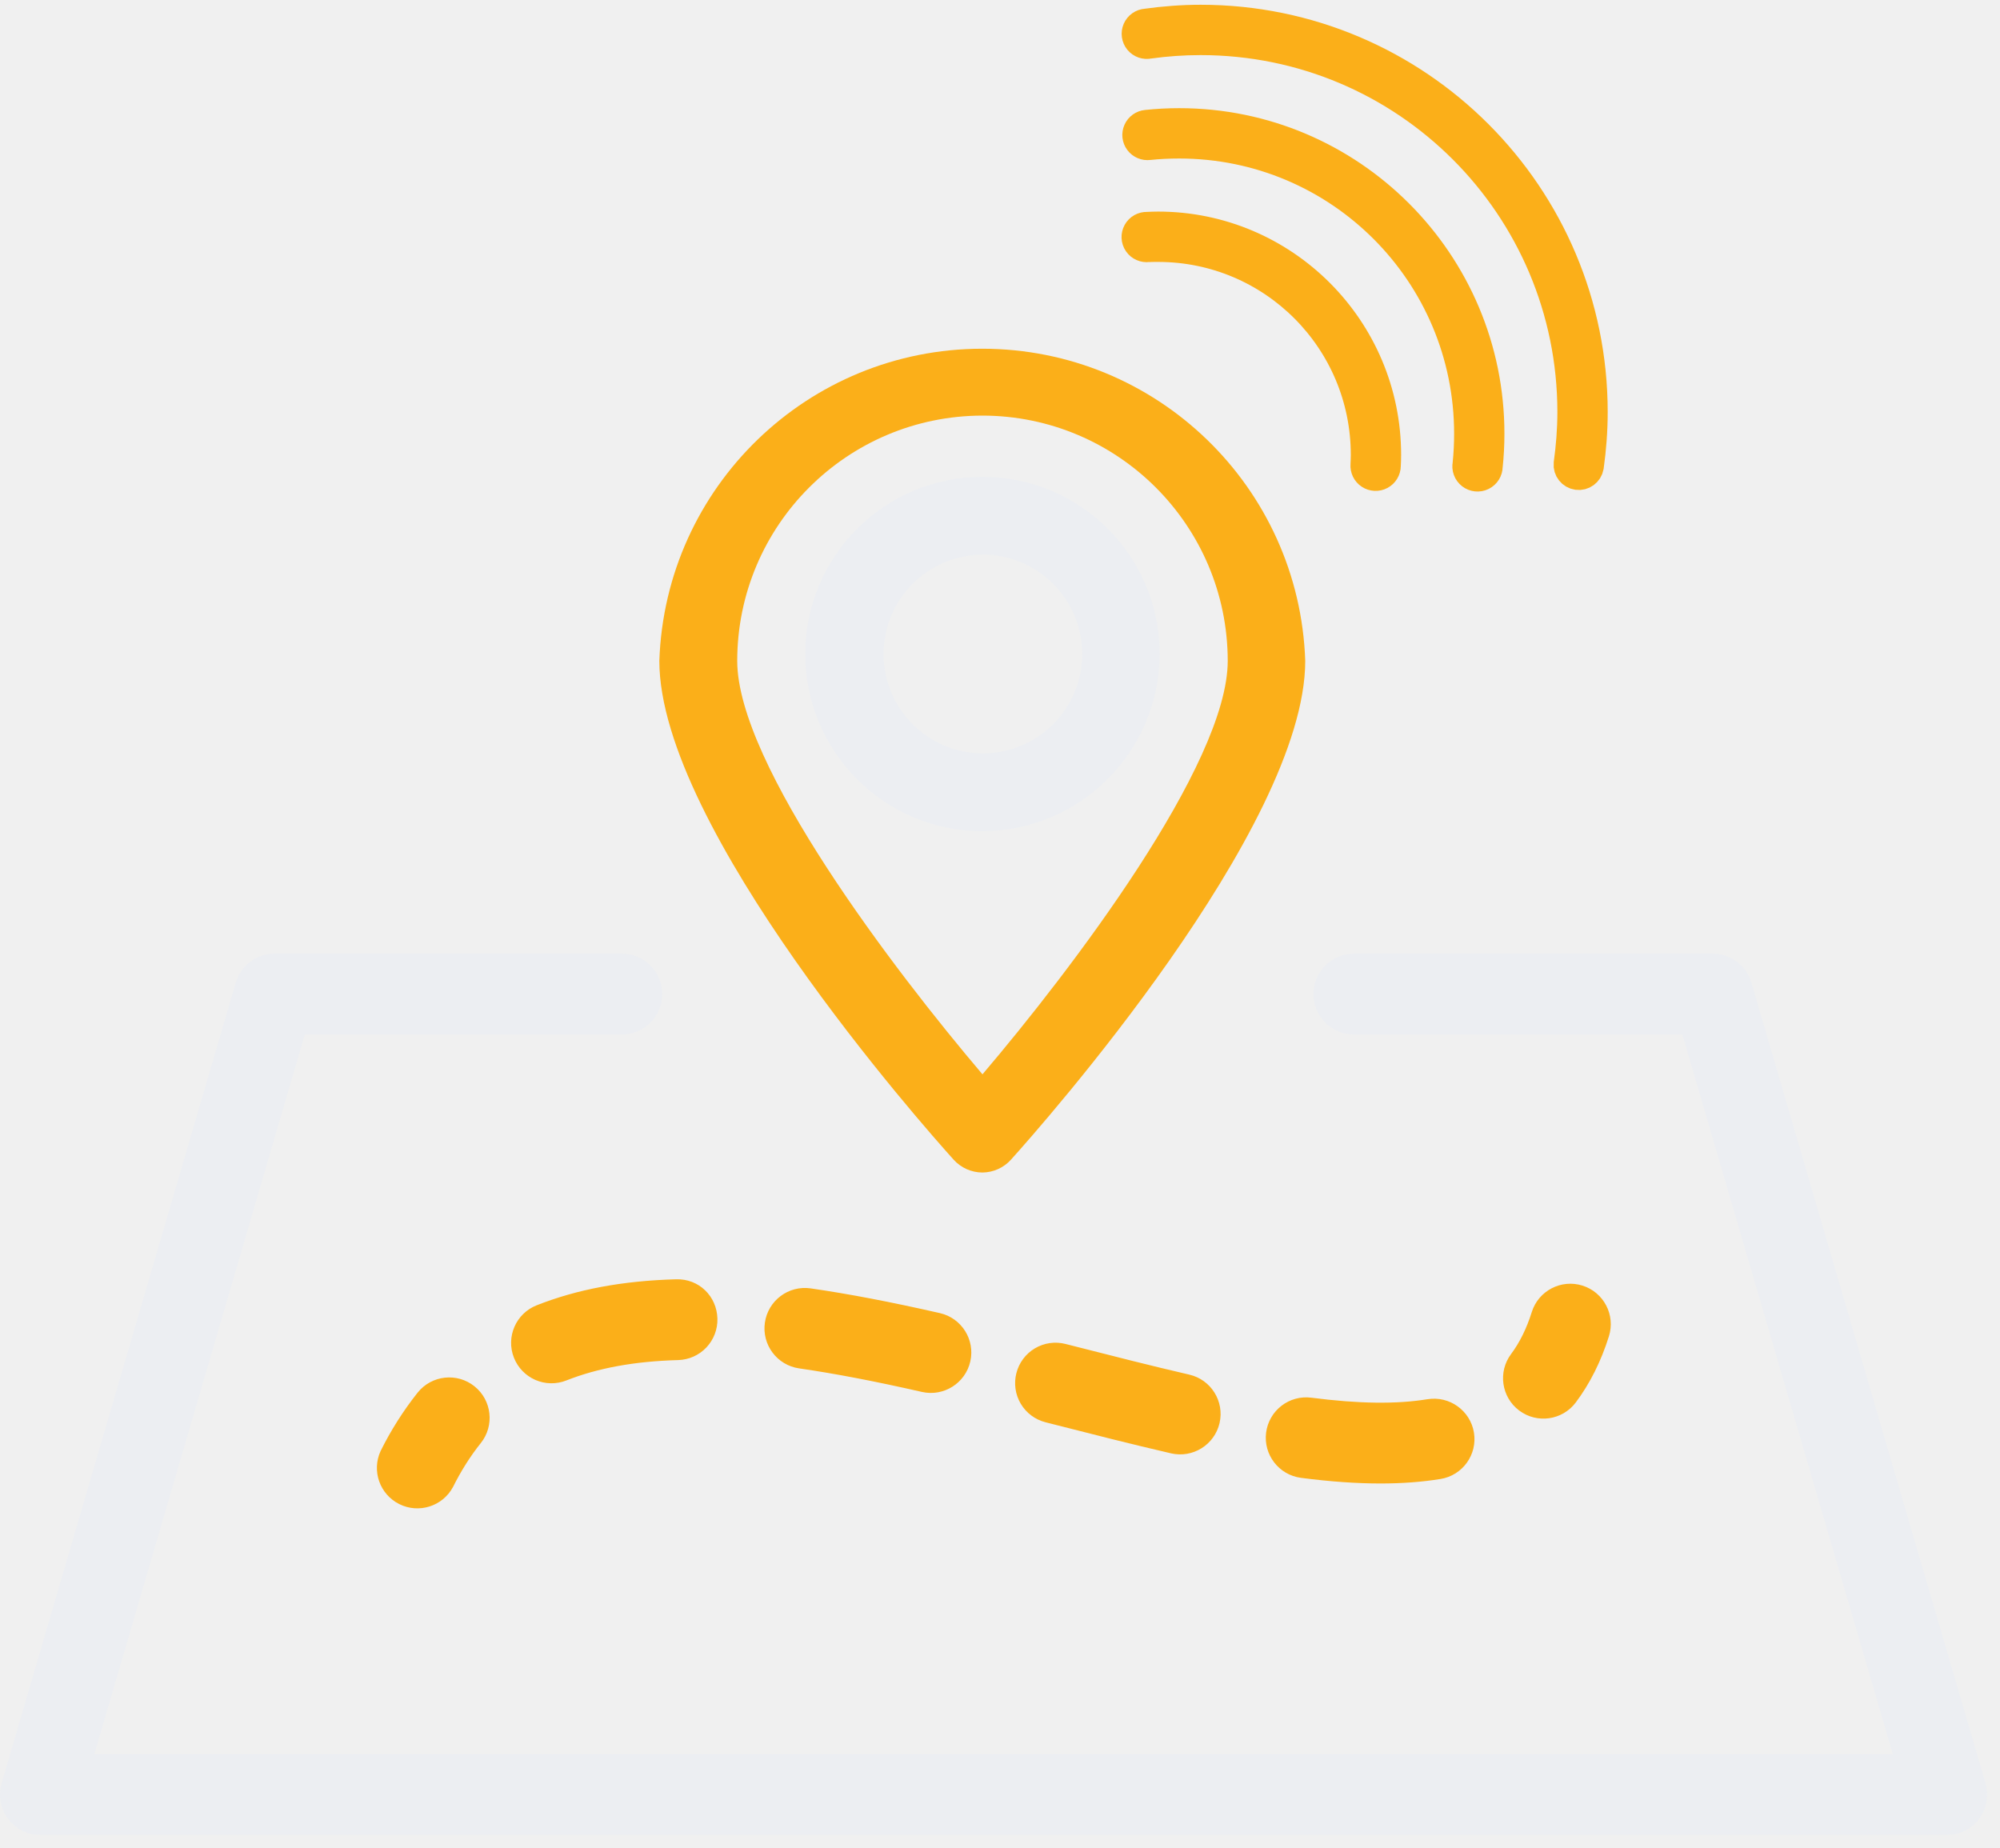
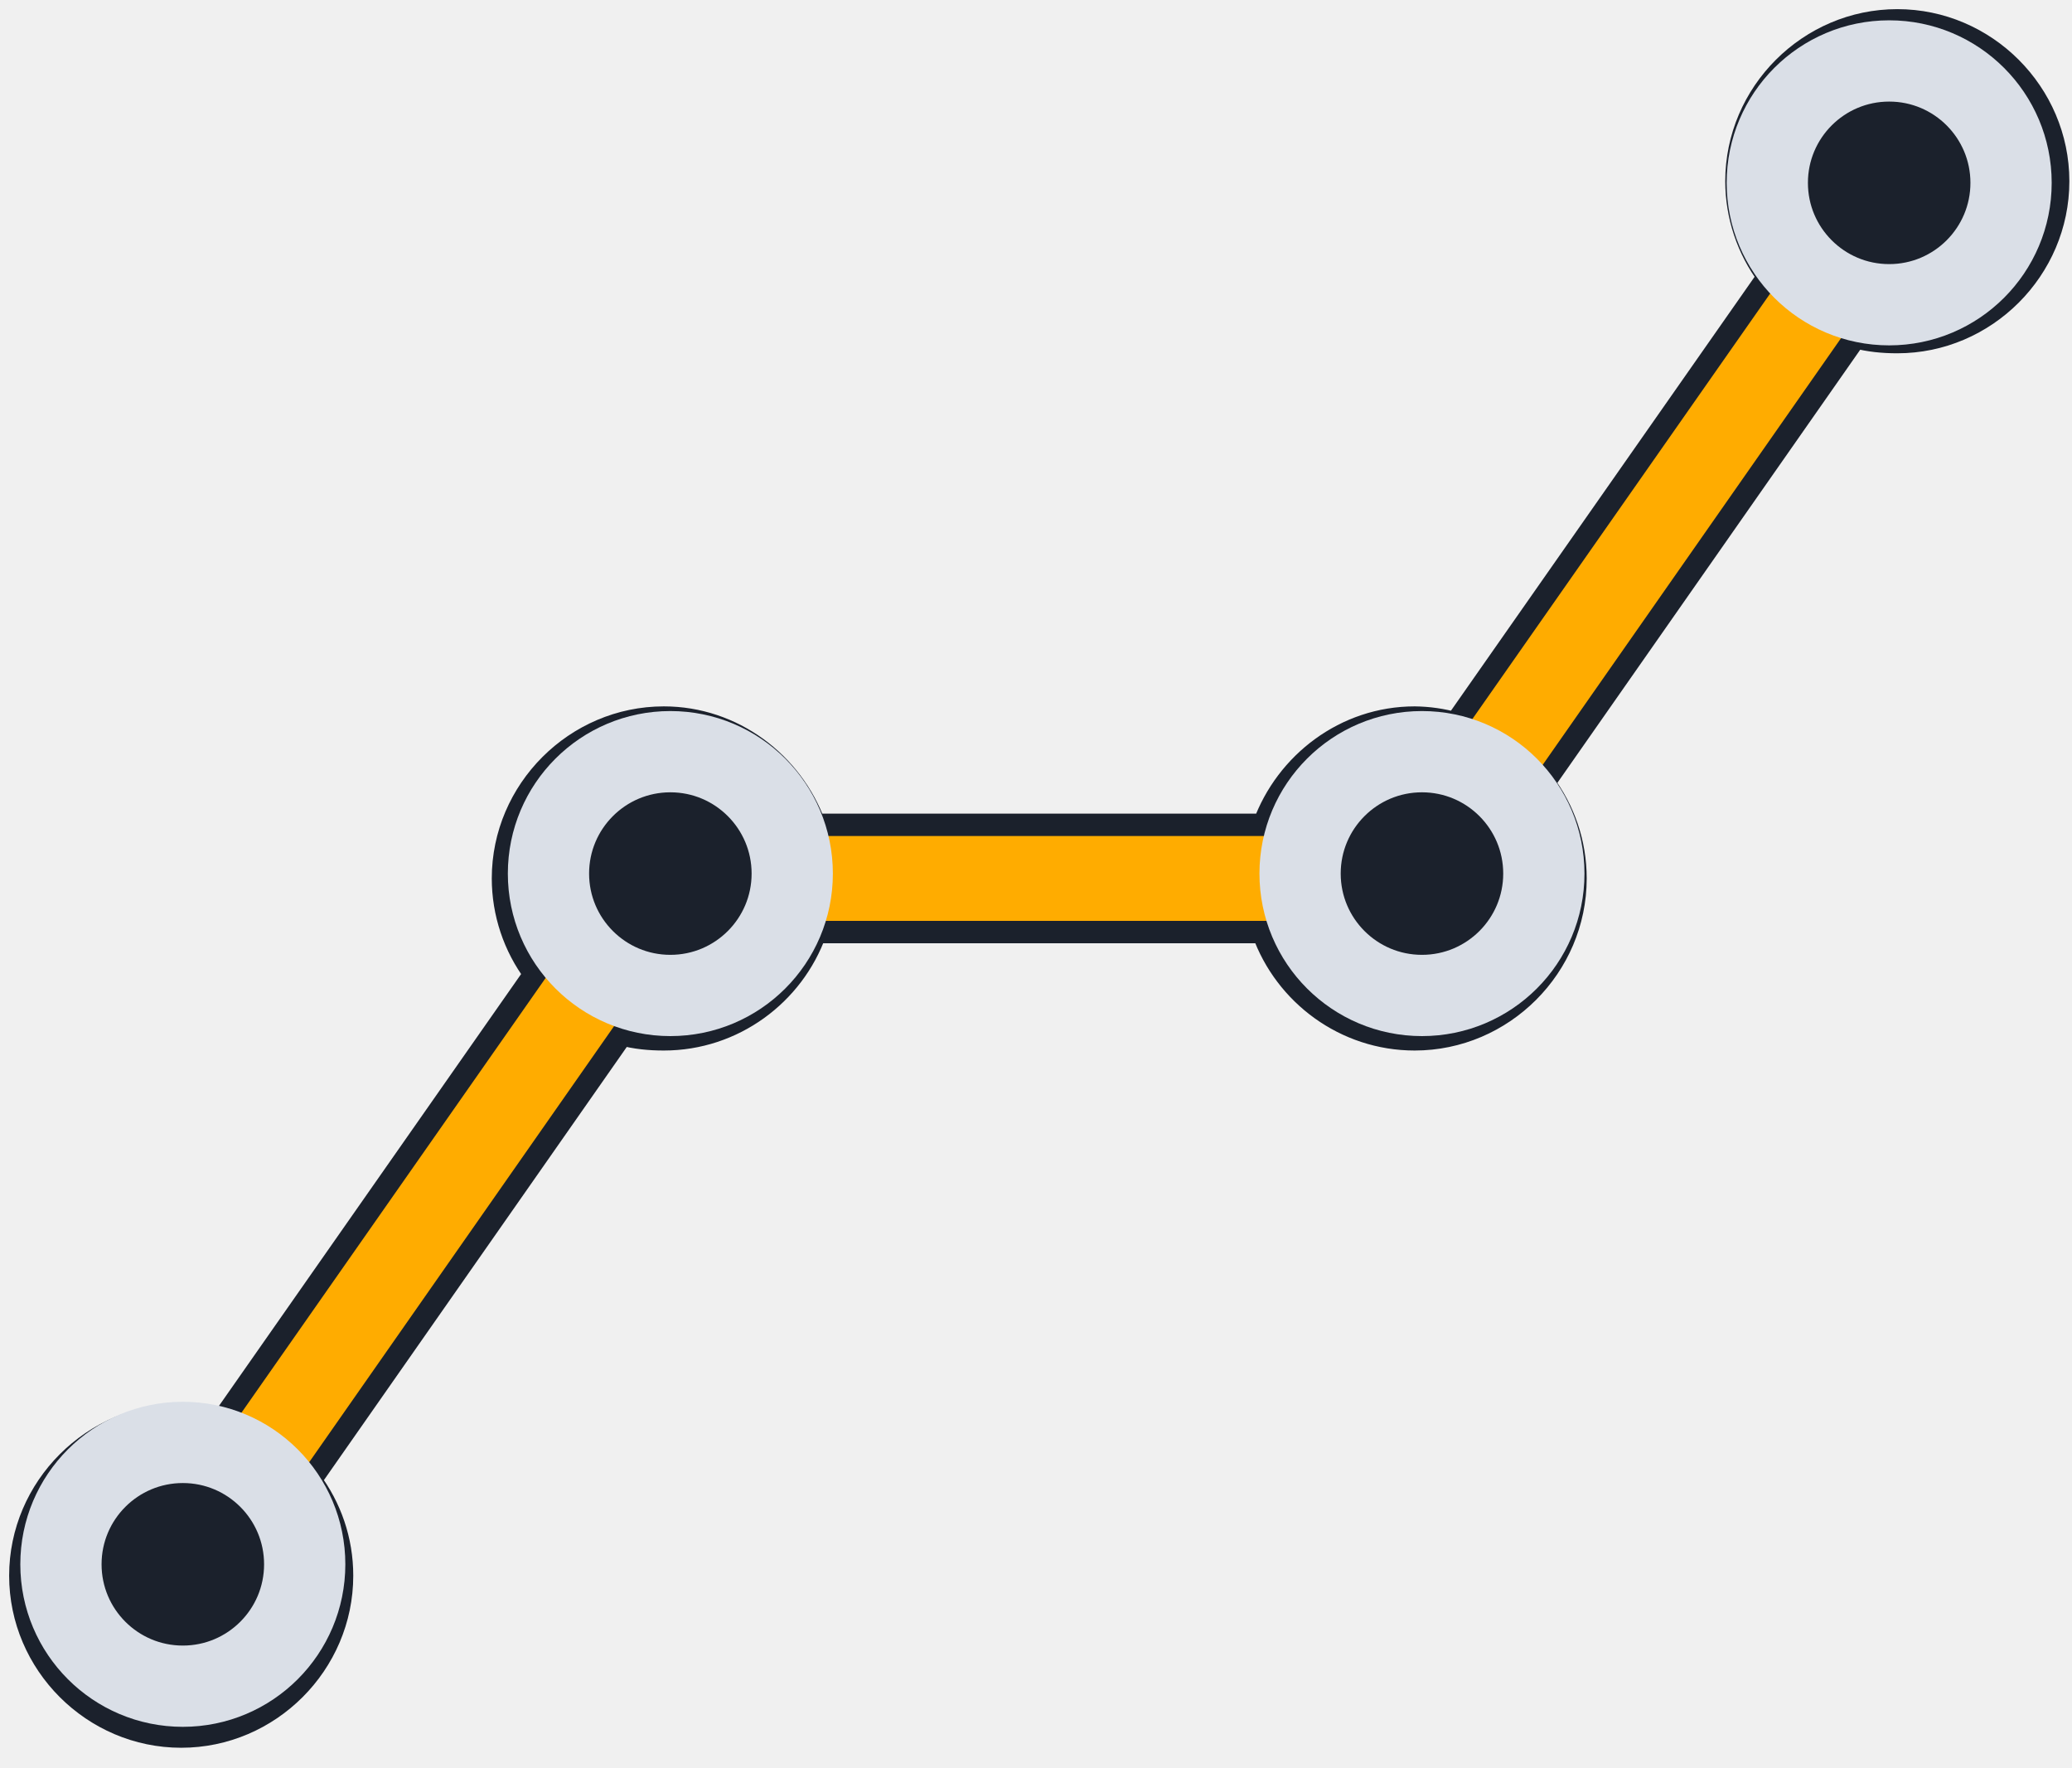
- <svg xmlns="http://www.w3.org/2000/svg" xmlns:xlink="http://www.w3.org/1999/xlink" width="105" height="97" viewBox="0 0 105 97">
-   <defs>
-     <path id="a" d="M0 .026h104.327v46.272H0z" />
-   </defs>
-   <g fill="none" fill-rule="evenodd">
-     <path fill="#FBAF19" fill-rule="nonzero" d="M51.58 61.557c-.58 0-1.131-.247-1.518-.678-1.583-1.754-15.447-17.412-15.447-26.184.312-9.14 7.81-16.387 16.955-16.387s16.644 7.248 16.955 16.387c0 8.772-13.864 24.43-15.446 26.184a2.04 2.04 0 0 1-1.499.678zm0-39.738c-7.108.008-12.868 5.768-12.876 12.876 0 5.445 8.247 16.262 12.876 21.707 4.634-5.445 12.876-16.267 12.876-21.707-.008-7.108-5.768-12.868-12.876-12.876z" />
-     <path fill="#ECEEF2" fill-rule="nonzero" d="M51.58 43.64a9.303 9.303 0 1 1 9.303-9.304 9.337 9.337 0 0 1-9.303 9.303zm0-14.518a5.214 5.214 0 1 0 3.7 1.519 5.22 5.22 0 0 0-3.7-1.524v.005z" />
-     <g transform="translate(0 50.041)">
-       <mask id="b" fill="#fff">
-         <use xlink:href="#a" />
-       </mask>
-       <path fill="#ECEEF2" d="M103.902 45.45a2.124 2.124 0 0 0 .34-1.869L91.95 1.551A2.12 2.12 0 0 0 89.915.027H71.08a2.12 2.12 0 1 0 0 4.243h17.244l11.05 37.785H4.952l11.05-37.786h16.644c1.17 0 2.122-.95 2.122-2.12A2.122 2.122 0 0 0 32.646.025H14.413c-.943 0-1.77.62-2.037 1.526L.085 43.582a2.125 2.125 0 0 0 .339 1.868c.4.533 1.029.848 1.698.848h100.083a2.12 2.12 0 0 0 1.697-.848" mask="url(#b)" />
+ <svg xmlns="http://www.w3.org/2000/svg" width="102" height="87" viewBox="0 0 102 87">
+   <g fill="none" fill-rule="evenodd" transform="translate(1 1)">
+     <g fill-rule="nonzero">
+       <path fill="#FFAC00" stroke="#1B212C" stroke-width="1.1" d="M92.4 0c-4.343 0-7.92 3.577-7.92 7.92a7.86 7.86 0 0 0 1.568 4.703L70.66 34.609a7.76 7.76 0 0 0-2.02-.289c-3.407 0-6.318 2.235-7.426 5.28h-22.11c-1.108-3.045-4.019-5.28-7.425-5.28-4.343 0-7.92 3.577-7.92 7.92a7.86 7.86 0 0 0 1.567 4.703L9.942 68.929a7.762 7.762 0 0 0-2.021-.289C3.577 68.64 0 72.217 0 76.56s3.577 7.92 7.92 7.92 7.92-3.577 7.92-7.92c0-1.76-.58-3.381-1.567-4.702l15.345-21.945c.659.18 1.35.247 2.062.247 3.425 0 6.372-2.21 7.466-5.28h22.028c1.094 3.07 4.042 5.28 7.466 5.28 4.343 0 7.92-3.577 7.92-7.92 0-1.76-.58-3.381-1.567-4.703l15.345-21.944c.659.18 1.35.247 2.062.247 4.343 0 7.92-3.577 7.92-7.92S96.743 0 92.4 0z" />
+       <path fill="#1B212C" d="M92.4 1.92c3.385 0 6 2.615 6 6s-2.615 6-6 6-6-2.615-6-6 2.615-6 6-6zM31.68 37.24c2.82 0 5 2.179 5 5 0 2.82-2.18 5-5 5s-5-2.18-5-5c0-2.821 2.18-5 5-5zM68.64 36.24c3.385 0 6 2.615 6 6s-2.615 6-6 6-6-2.615-6-6 2.615-6 6-6zM7.92 71.56c2.82 0 5 2.18 5 5s-2.18 5-5 5-5-2.18-5-5 2.18-5 5-5z" />
    </g>
-     <path fill="#FBAF19" d="M21.927 73.111a17.297 17.297 0 0 0-1.944 3.065 2.123 2.123 0 0 0 3.798 1.894c.425-.853.917-1.629 1.459-2.306a2.122 2.122 0 0 0-3.313-2.653M56.28 70.644l-.34-.086a2.118 2.118 0 0 0-2.58 1.532 2.118 2.118 0 0 0 1.533 2.58l.338.086c2.069.528 4.21 1.074 6.25 1.545a2.125 2.125 0 0 0 2.546-1.59 2.12 2.12 0 0 0-1.589-2.543c-1.994-.461-4.016-.977-6.158-1.524M28.176 68.528a2.12 2.12 0 0 0-1.195 2.751 2.119 2.119 0 0 0 2.752 1.195c1.664-.656 3.583-1.006 5.868-1.07a2.12 2.12 0 0 0 2.063-2.18c-.032-1.17-.965-2.102-2.18-2.061-2.788.078-5.177.523-7.308 1.365M74.946 73.458c-1.624.267-3.619.242-6.098-.079a2.12 2.12 0 0 0-2.377 1.831 2.124 2.124 0 0 0 1.832 2.377c1.541.2 2.909.296 4.18.296 1.13 0 2.187-.08 3.149-.237a2.122 2.122 0 0 0 1.75-2.437 2.127 2.127 0 0 0-2.436-1.75M42.56 67.64a2.121 2.121 0 1 0-.607 4.2c1.878.272 3.987.675 6.447 1.236a2.124 2.124 0 0 0 2.541-1.6 2.121 2.121 0 0 0-1.598-2.538c-2.572-.586-4.79-1.01-6.784-1.298M80.418 68.882c-.268.86-.635 1.6-1.084 2.202a2.121 2.121 0 1 0 3.394 2.545c.74-.986 1.326-2.154 1.74-3.473a2.122 2.122 0 1 0-4.05-1.274" />
-     <path stroke="#FBAF19" stroke-width="1.5" d="M63.035 1c-.974 0-1.93.076-2.863.205a.57.57 0 1 0 .16 1.125 19.58 19.58 0 0 1 2.703-.187c10.763 0 19.477 8.716 19.477 19.492 0 .916-.073 1.826-.196 2.714a.572.572 0 0 0 1.133.152c.13-.934.205-1.89.205-2.866C83.654 10.24 74.414 1 63.035 1zm-1.124 5.429c-.58 0-1.155.03-1.72.09a.57.57 0 1 0 .124 1.133c.527-.055 1.055-.08 1.596-.08 8.39 0 15.18 6.796 15.18 15.197 0 .542-.026 1.07-.081 1.598a.572.572 0 1 0 1.132.116c.06-.567.09-1.132.09-1.714 0-9.018-7.313-16.34-16.32-16.34zm-1.114 5.429c-.201 0-.39.009-.571.017a.57.57 0 1 0 .053 1.134c.181-.008.352-.008.518-.008 6.01 0 10.87 4.866 10.87 10.884 0 .166-.008.336-.017.518a.572.572 0 1 0 1.142.053c.008-.18.017-.37.017-.571 0-6.635-5.385-12.027-12.012-12.027z" />
+     <circle cx="8" cy="76" r="6" stroke="#DADFE7" stroke-width="4" />
+     <circle cx="32" cy="42" r="6" stroke="#DADFE7" stroke-width="4" />
+     <circle cx="69" cy="42" r="6" stroke="#DADFE7" stroke-width="4" />
+     <circle cx="92" cy="8" r="6" stroke="#DADFE7" stroke-width="4" />
  </g>
</svg>
